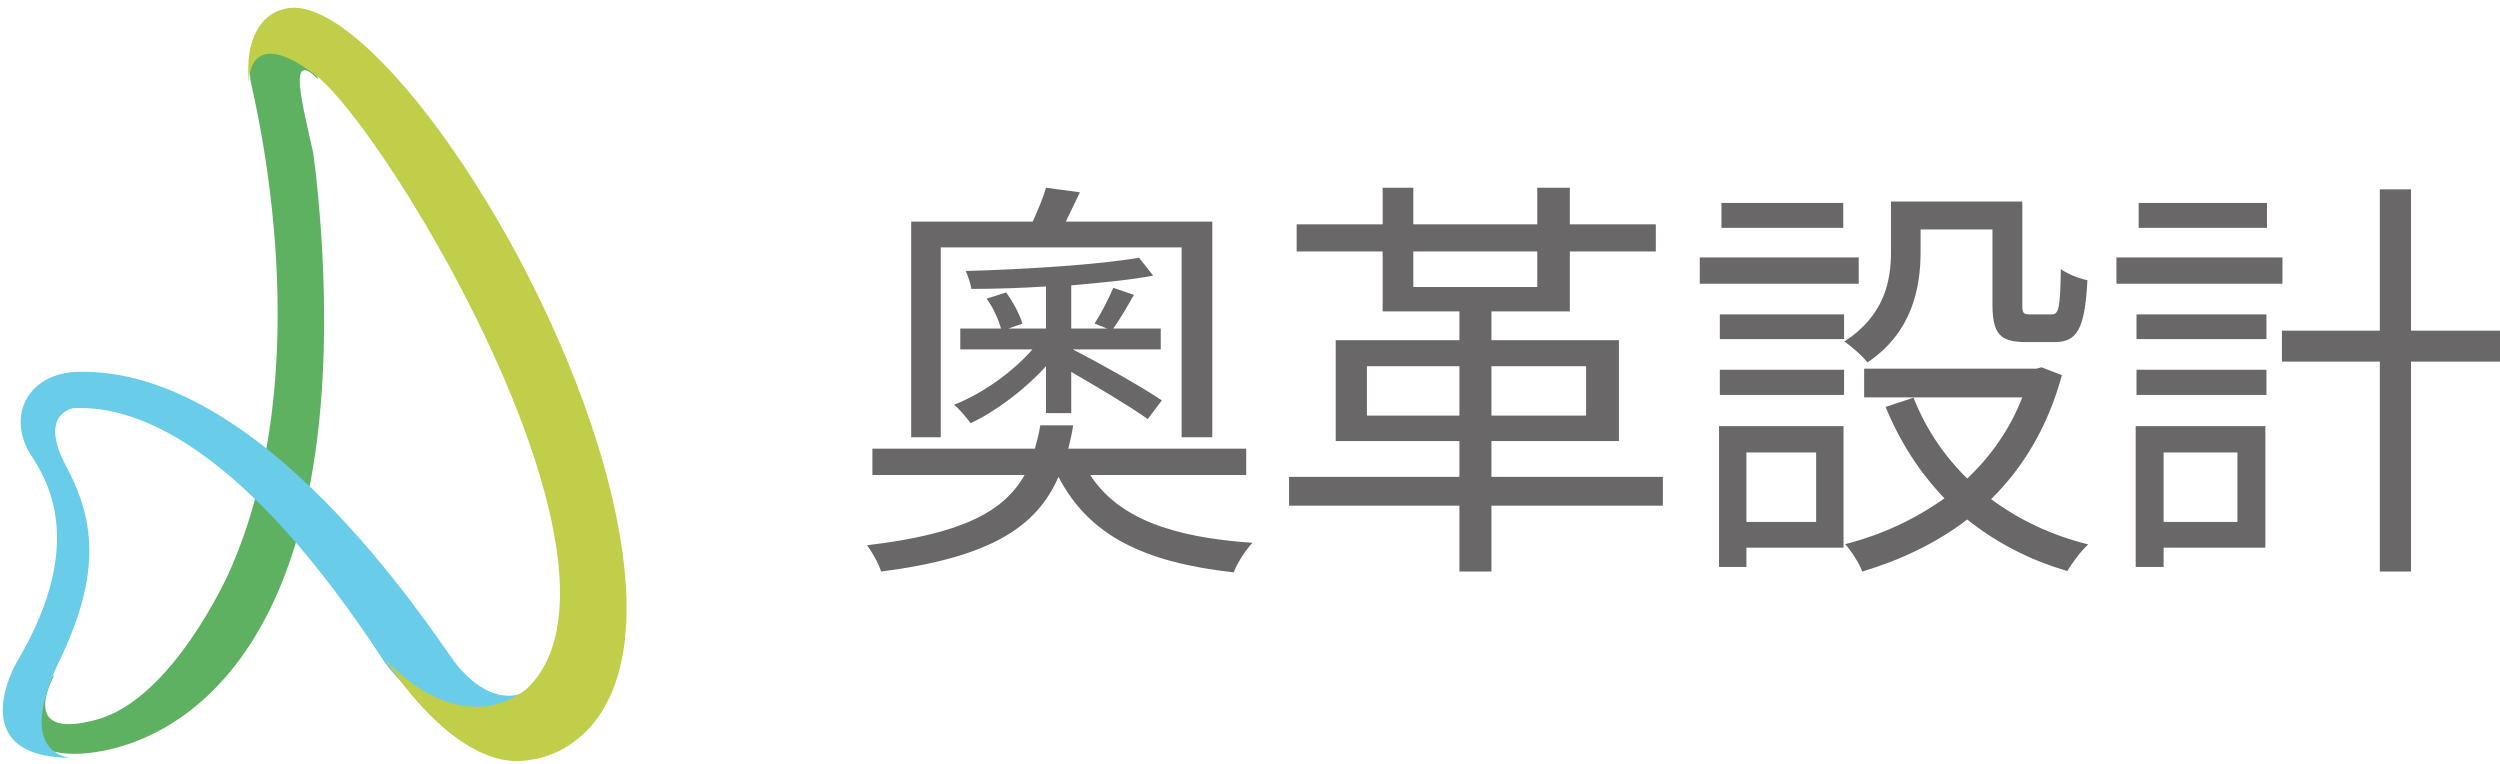
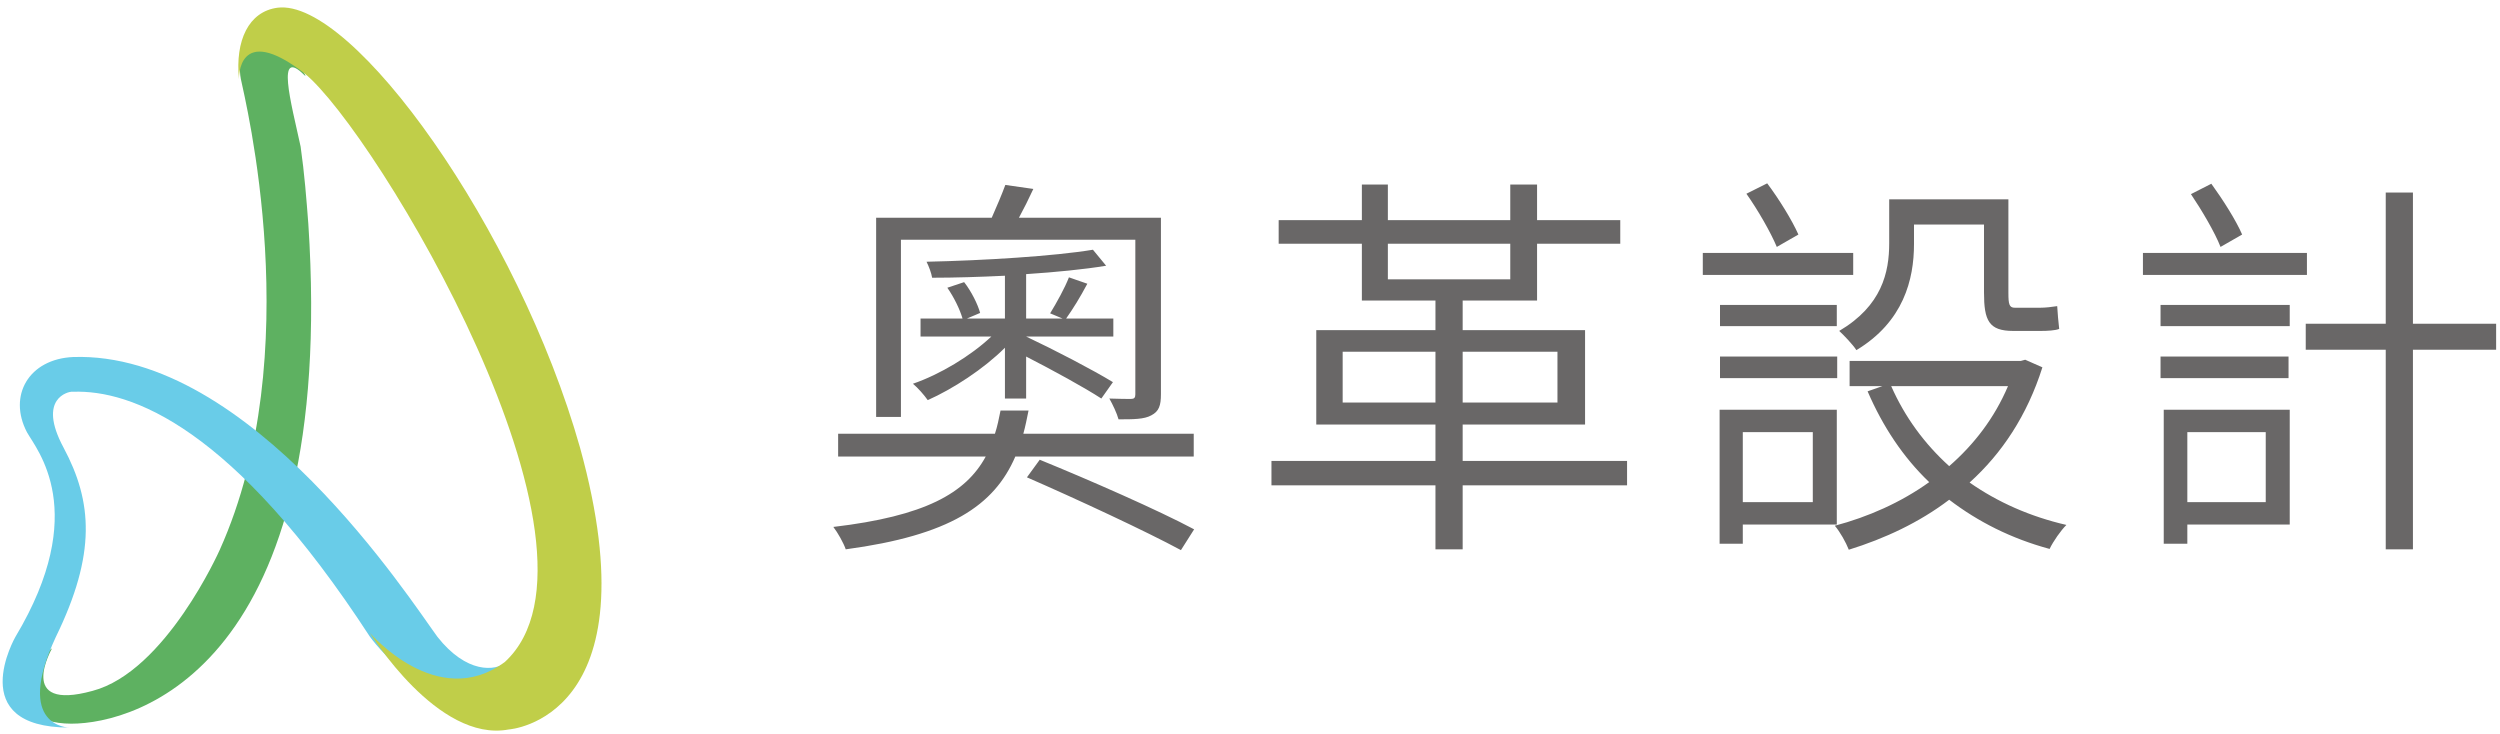
- <svg xmlns="http://www.w3.org/2000/svg" width="144px" height="44px" viewBox="0 0 144 44" version="1.1">
+ <svg xmlns="http://www.w3.org/2000/svg" width="150px" height="44px" viewBox="0 0 150 44" version="1.1">
  <defs />
  <g id="資源總匯" stroke="none" stroke-width="1" fill="none" fill-rule="evenodd" opacity="0.9">
    <g id="資源總匯---首頁" transform="translate(-90, -18)">
      <g id="Navigation">
        <g id="logo" transform="translate(90, 18)">
-           <text id="奧革設計" font-family="PingFangTC-Light, PingFang TC" font-size="24" font-weight="300" fill="#595757">
-             <tspan x="49" y="31">奧革設計</tspan>
-           </text>
+           <path d="M54.056,14.384 L68.12,14.384 L68.12,23.672 C68.12,23.864 68.048,23.936 67.856,23.936 C67.664,23.936 67.16,23.936 66.56,23.912 C66.752,24.248 67.016,24.8 67.112,25.16 C68,25.16 68.648,25.16 69.08,24.92 C69.536,24.68 69.656,24.344 69.656,23.648 L69.656,13.064 L61.136,13.064 C61.424,12.536 61.712,11.96 62,11.336 L60.32,11.096 C60.128,11.624 59.792,12.416 59.504,13.064 L52.568,13.064 L52.568,25.016 L54.056,25.016 L54.056,14.384 Z M61.568,23.912 L61.568,21.392 C63.2,22.232 65.048,23.24 66.08,23.912 L66.776,22.928 C65.552,22.184 63.296,21.008 61.568,20.192 L66.8,20.192 L66.8,19.112 L63.968,19.112 C64.376,18.536 64.808,17.84 65.24,17.024 L64.136,16.64 C63.896,17.264 63.392,18.176 63.008,18.8 L63.752,19.112 L61.568,19.112 L61.568,16.448 C63.368,16.328 65.072,16.16 66.368,15.944 L65.576,14.984 C63.272,15.368 59,15.632 55.592,15.704 C55.736,15.992 55.88,16.376 55.928,16.664 C57.296,16.664 58.808,16.616 60.296,16.544 L60.296,19.112 L58.016,19.112 L58.808,18.776 C58.664,18.248 58.28,17.48 57.848,16.928 L56.84,17.264 C57.224,17.816 57.584,18.536 57.752,19.112 L55.232,19.112 L55.232,20.192 L59.48,20.192 C58.232,21.368 56.384,22.472 54.776,23.024 C55.064,23.264 55.448,23.696 55.664,24.008 C57.176,23.336 59.024,22.136 60.296,20.864 L60.296,23.912 L61.568,23.912 Z M71.624,27.392 L71.624,26.024 L61.4,26.024 C61.52,25.592 61.616,25.112 61.712,24.632 L60.032,24.632 C59.936,25.112 59.84,25.592 59.696,26.024 L50.288,26.024 L50.288,27.392 L59.144,27.392 C57.944,29.6 55.496,30.968 50,31.616 C50.264,31.952 50.624,32.6 50.744,32.96 C56.984,32.12 59.648,30.344 60.92,27.392 L71.624,27.392 Z M61.616,28.64 C64.64,29.96 68.768,31.88 70.856,33.008 L71.648,31.76 C69.488,30.608 65.384,28.808 62.384,27.584 L61.616,28.64 Z M80.56,24.152 L80.56,21.104 L86.128,21.104 L86.128,24.152 L80.56,24.152 Z M93.448,21.104 L93.448,24.152 L87.76,24.152 L87.76,21.104 L93.448,21.104 Z M83.272,14.624 L90.616,14.624 L90.616,16.76 L83.272,16.76 L83.272,14.624 Z M97.624,27.656 L87.76,27.656 L87.76,25.472 L95.104,25.472 L95.104,19.808 L87.76,19.808 L87.76,18.032 L92.224,18.032 L92.224,14.624 L97.216,14.624 L97.216,13.208 L92.224,13.208 L92.224,11.072 L90.616,11.072 L90.616,13.208 L83.272,13.208 L83.272,11.072 L81.712,11.072 L81.712,13.208 L76.72,13.208 L76.72,14.624 L81.712,14.624 L81.712,18.032 L86.128,18.032 L86.128,19.808 L78.976,19.808 L78.976,25.472 L86.128,25.472 L86.128,27.656 L76.288,27.656 L76.288,29.12 L86.128,29.12 L86.128,32.96 L87.76,32.96 L87.76,29.12 L97.624,29.12 L97.624,27.656 Z M114.84,13.472 L119.04,13.472 L119.04,17.552 C119.04,19.232 119.328,19.856 120.792,19.856 L122.424,19.856 C122.832,19.856 123.312,19.832 123.552,19.736 C123.504,19.376 123.456,18.752 123.432,18.368 C123.144,18.416 122.712,18.464 122.4,18.464 L120.888,18.464 C120.552,18.464 120.504,18.248 120.504,17.576 L120.504,11.96 L113.352,11.96 L113.352,14.6 C113.352,16.328 112.92,18.344 110.352,19.856 C110.616,20.096 111.168,20.672 111.384,21.008 C114.216,19.304 114.84,16.76 114.84,14.648 L114.84,13.472 Z M107.904,14.072 C107.52,13.208 106.752,11.96 106.032,11 L104.784,11.624 C105.48,12.608 106.248,13.952 106.608,14.816 L107.904,14.072 Z M111.192,15.176 L102.168,15.176 L102.168,16.496 L111.192,16.496 L111.192,15.176 Z M103.2,22.688 L110.232,22.688 L110.232,21.392 L103.2,21.392 L103.2,22.688 Z M103.2,18.296 L103.2,19.568 L110.208,19.568 L110.208,18.296 L103.2,18.296 Z M108.768,25.928 L108.768,30.128 L104.568,30.128 L104.568,25.928 L108.768,25.928 Z M110.208,31.472 L110.208,24.584 L103.176,24.584 L103.176,32.624 L104.568,32.624 L104.568,31.472 L110.208,31.472 Z M120.48,23.168 C119.664,25.088 118.44,26.672 116.952,27.968 C115.464,26.624 114.288,25.016 113.472,23.168 L120.48,23.168 Z M121.512,21.584 L121.248,21.656 L110.976,21.656 L110.976,23.168 L112.944,23.168 L112.056,23.48 C112.968,25.592 114.192,27.44 115.752,28.928 C114.048,30.152 112.08,31.016 110.088,31.544 C110.4,31.904 110.76,32.552 110.928,32.984 C113.088,32.312 115.152,31.352 116.952,29.984 C118.68,31.304 120.672,32.312 122.976,32.936 C123.192,32.48 123.648,31.832 123.984,31.496 C121.8,30.992 119.856,30.128 118.176,28.952 C120.12,27.2 121.632,24.92 122.544,22.04 L121.512,21.584 Z M134.528,14.072 C134.168,13.232 133.376,11.984 132.68,11.024 L131.456,11.648 C132.104,12.608 132.896,13.952 133.232,14.816 L134.528,14.072 Z M138.416,15.176 L128.576,15.176 L128.576,16.496 L138.416,16.496 L138.416,15.176 Z M137.312,21.392 L129.632,21.392 L129.632,22.688 L137.312,22.688 L137.312,21.392 Z M135.944,25.928 L135.944,30.128 L131.24,30.128 L131.24,25.928 L135.944,25.928 Z M137.384,24.584 L129.824,24.584 L129.824,32.624 L131.24,32.624 L131.24,31.472 L137.384,31.472 L137.384,24.584 Z M129.632,19.568 L137.384,19.568 L137.384,18.296 L129.632,18.296 L129.632,19.568 Z M149.768,19.424 L144.776,19.424 L144.776,11.552 L143.144,11.552 L143.144,19.424 L138.344,19.424 L138.344,20.984 L143.144,20.984 L143.144,32.96 L144.776,32.96 L144.776,20.984 L149.768,20.984 L149.768,19.424 Z" id="奧革設計" fill="#595757" />
          <g id="Group">
            <path d="M18.269,4.516 C18.616,4.863 17.228,2.547 15.956,2.316 C14.684,2.2 14.222,3.589 14.453,4.747 C14.684,5.905 18.5,21.189 13.181,33 C13.181,33 9.944,40.295 5.55,41.453 C0.925,42.726 3.122,38.905 3.122,38.905 C3.122,38.905 1.272,40.063 1.156,41.337 C1.041,42.263 2.081,43.421 4.278,43.421 C8.209,43.421 20.234,39.947 18.5,13.432 C18.384,11.926 18.269,10.421 18.038,8.8 C17.459,6.137 16.534,2.779 18.269,4.516 L18.269,4.516 Z" id="Shape" fill="#4CA950" />
            <path d="M32.606,36.937 C32.606,36.937 32.259,37.979 30.409,39.716 C29.716,40.295 27.981,40.411 26.247,38.211 C24.628,36.011 15.031,21.074 4.394,21.421 C1.734,21.537 0.463,23.737 1.619,25.937 C2.197,26.979 5.434,30.684 0.925,38.211 C0.925,38.211 -2.197,43.653 4.162,43.653 C4.162,43.653 0.809,43.653 3.353,38.211 C5.781,33.232 5.55,30.105 3.816,26.863 C2.197,23.853 4.162,23.505 4.278,23.505 L4.394,23.505 C7.862,23.389 13.991,25.589 22.2,38.211 C22.2,38.211 25.9,43.305 29.947,41.916 C33.647,40.642 32.606,36.937 32.606,36.937 L32.606,36.937 Z" id="Shape" fill="#59C6E5" />
            <path d="M14.338,4.747 C14.338,4.747 14.222,1.274 18.269,4.4 C22.547,7.874 37.578,33 30.294,39.716 C26.247,42.726 22.2,37.979 22.2,37.979 C22.2,37.979 26.247,44.579 30.525,43.768 C30.525,43.768 39.312,43.189 34.803,26.863 C31.103,13.779 21.159,-0.116 16.65,0.463 C14.916,0.695 14.106,2.432 14.338,4.747 L14.338,4.747 Z" id="Shape" fill="#B9C935" />
          </g>
        </g>
      </g>
    </g>
  </g>
</svg>
